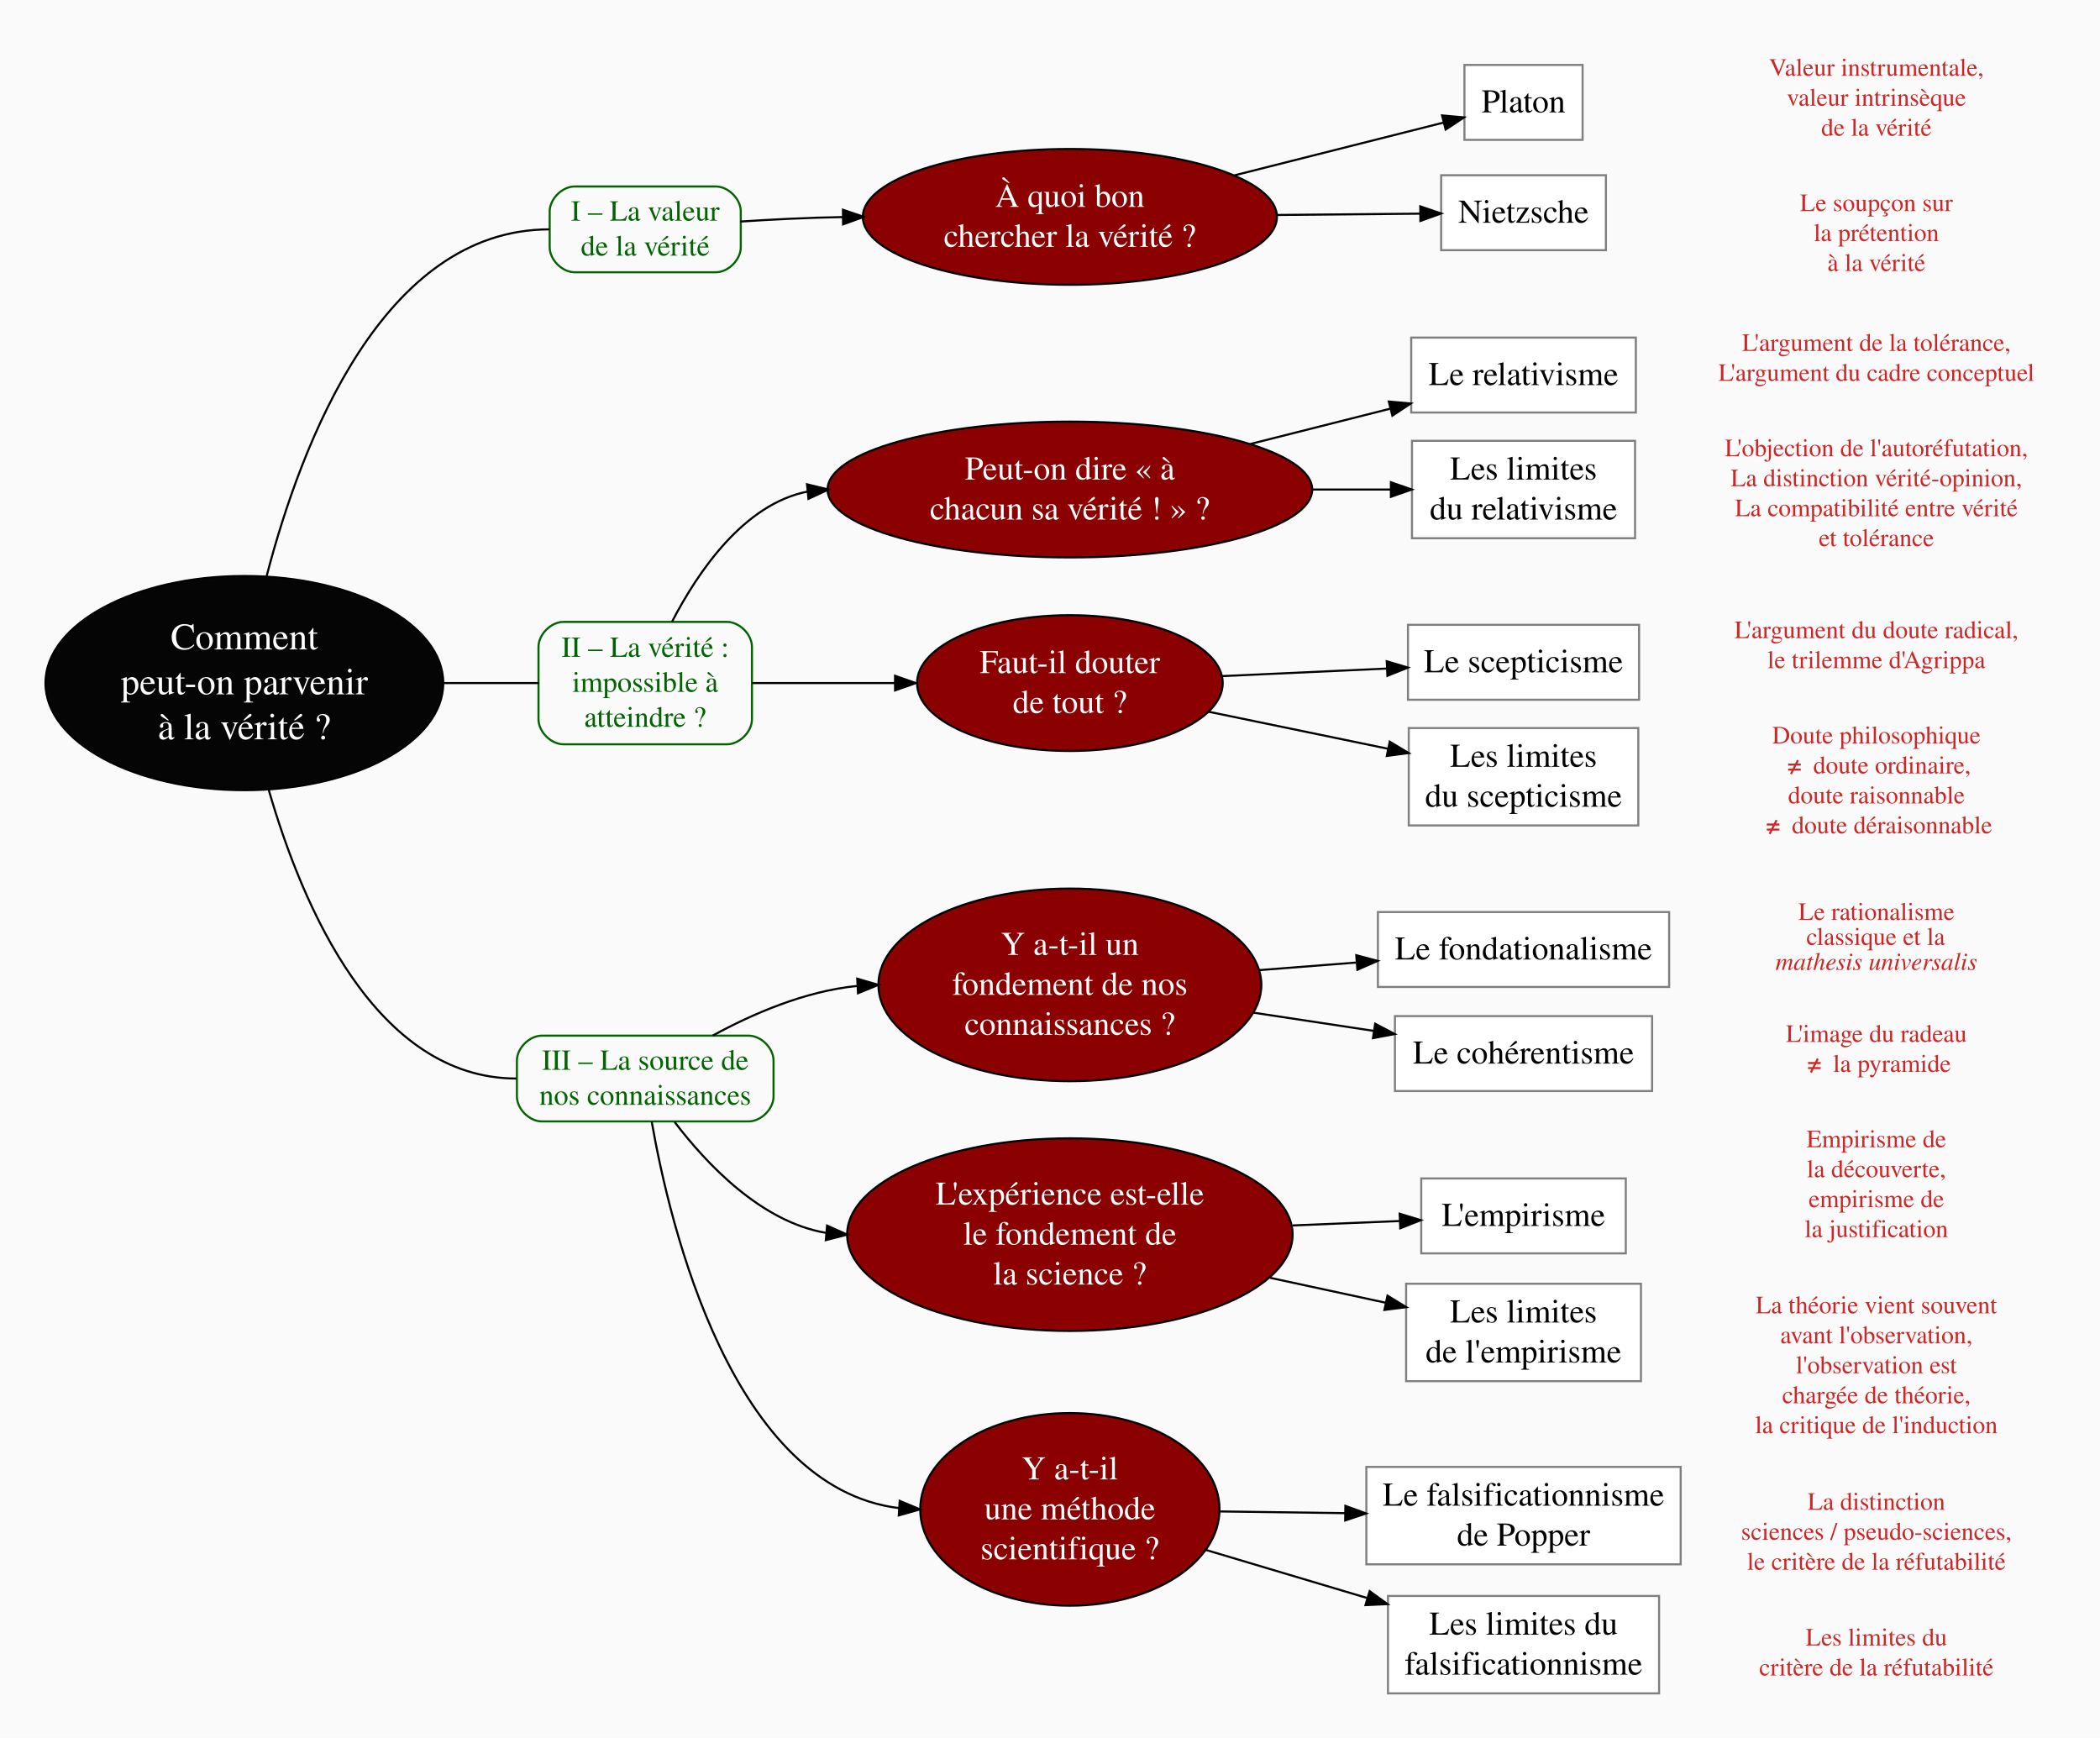
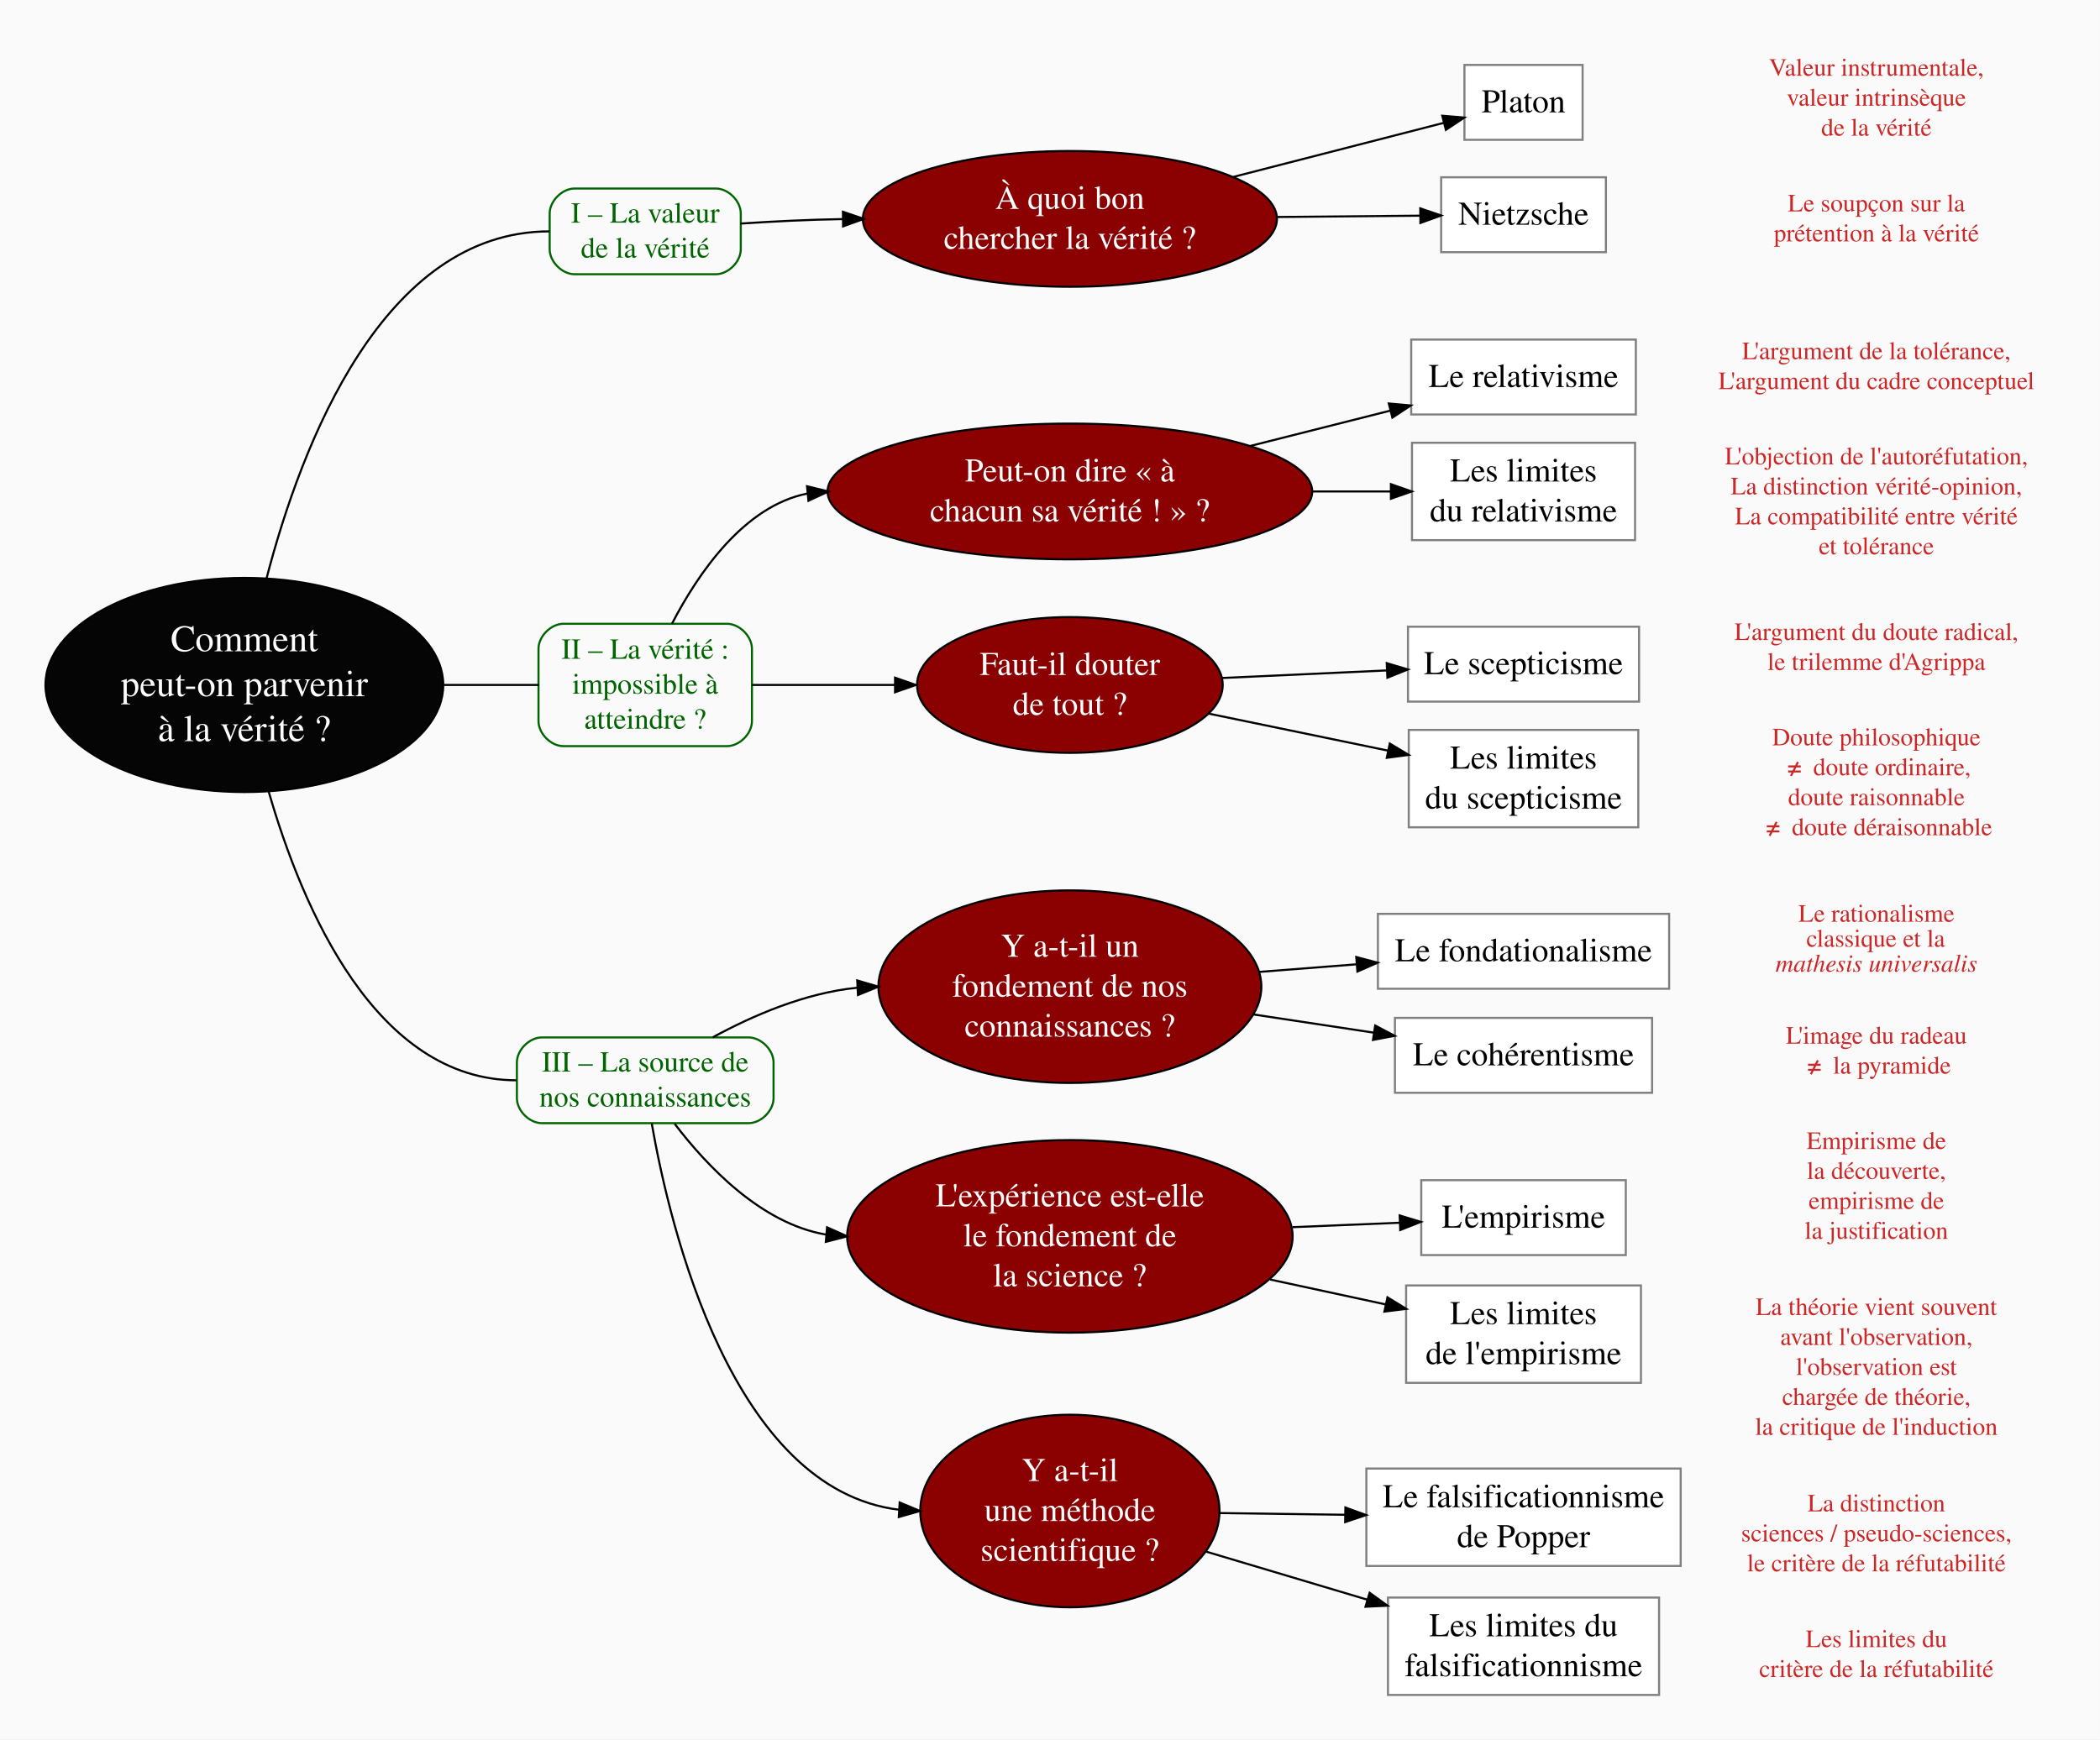
- <svg xmlns="http://www.w3.org/2000/svg" width="1009pt" height="835pt" viewBox="0.00 0.00 1008.94 835.00">
-   <g id="graph0" class="graph" transform="scale(1 1) rotate(0) translate(21.6 813.4)">
-     <polygon fill="#fafafa" stroke="transparent" points="-21.6,21.6 -21.6,-813.4 987.336,-813.4 987.336,21.6 -21.6,21.6" />
+ <svg xmlns="http://www.w3.org/2000/svg" width="1009pt" height="836pt" viewBox="0.00 0.00 1008.94 836.00">
+   <g id="graph0" class="graph" transform="scale(1 1) rotate(0) translate(21.6 814.4)">
+     <polygon fill="#fafafa" stroke="transparent" points="-21.6,21.6 -21.6,-814.4 987.336,-814.4 987.336,21.6 -21.6,21.6" />
    <g id="node1" class="node">
      <ellipse fill="#050505" stroke="#000000" cx="95.779" cy="-485.2" rx="95.558" ry="51.455" />
      <text text-anchor="middle" x="95.779" y="-501.4" font-family="Times,serif" font-size="18.00" fill="#ffffff">Comment</text>
      <text text-anchor="middle" x="95.779" y="-479.8" font-family="Times,serif" font-size="18.00" fill="#ffffff">peut-on parvenir</text>
      <text text-anchor="middle" x="95.779" y="-458.2" font-family="Times,serif" font-size="18.00" fill="#ffffff">à la vérité ?</text>
    </g>
    <g id="node2" class="node">
      <path fill="#fafafa" stroke="#006400" d="M322.296,-723.802C322.296,-723.802 254.478,-723.802 254.478,-723.802 248.478,-723.802 242.478,-717.802 242.478,-711.802 242.478,-711.802 242.478,-694.598 242.478,-694.598 242.478,-688.598 248.478,-682.598 254.478,-682.598 254.478,-682.598 322.296,-682.598 322.296,-682.598 328.296,-682.598 334.296,-688.598 334.296,-694.598 334.296,-694.598 334.296,-711.802 334.296,-711.802 334.296,-717.802 328.296,-723.802 322.296,-723.802" />
      <text text-anchor="middle" x="288.387" y="-707.4" font-family="Times,serif" font-size="14.00" fill="#006400">I – La valeur</text>
      <text text-anchor="middle" x="288.387" y="-690.6" font-family="Times,serif" font-size="14.00" fill="#006400">de la vérité</text>
    </g>
    <g id="edge1" class="edge">
      <path fill="none" stroke="#000000" d="M106.479,-536.587C123.255,-601.037 162.456,-703.2 242.387,-703.2" />
    </g>
    <g id="node3" class="node">
      <path fill="#fafafa" stroke="#006400" d="M327.666,-514.601C327.666,-514.601 249.107,-514.601 249.107,-514.601 243.107,-514.601 237.107,-508.601 237.107,-502.601 237.107,-502.601 237.107,-467.799 237.107,-467.799 237.107,-461.799 243.107,-455.799 249.107,-455.799 249.107,-455.799 327.666,-455.799 327.666,-455.799 333.666,-455.799 339.666,-461.799 339.666,-467.799 339.666,-467.799 339.666,-502.601 339.666,-502.601 339.666,-508.601 333.666,-514.601 327.666,-514.601" />
      <text text-anchor="middle" x="288.387" y="-497.8" font-family="Times,serif" font-size="14.00" fill="#006400">II – La vérité :</text>
      <text text-anchor="middle" x="288.387" y="-481" font-family="Times,serif" font-size="14.00" fill="#006400">impossible à</text>
      <text text-anchor="middle" x="288.387" y="-464.2" font-family="Times,serif" font-size="14.00" fill="#006400">atteindre ?</text>
    </g>
    <g id="edge2" class="edge">
      <path fill="none" stroke="#000000" d="M191.757,-485.2C207.021,-485.2 222.636,-485.2 237.387,-485.2" />
    </g>
    <g id="node4" class="node">
      <path fill="#fafafa" stroke="#006400" d="M338.046,-315.802C338.046,-315.802 238.728,-315.802 238.728,-315.802 232.728,-315.802 226.728,-309.802 226.728,-303.802 226.728,-303.802 226.728,-286.598 226.728,-286.598 226.728,-280.598 232.728,-274.598 238.728,-274.598 238.728,-274.598 338.046,-274.598 338.046,-274.598 344.046,-274.598 350.046,-280.598 350.046,-286.598 350.046,-286.598 350.046,-303.802 350.046,-303.802 350.046,-309.802 344.046,-315.802 338.046,-315.802" />
      <text text-anchor="middle" x="288.387" y="-299.4" font-family="Times,serif" font-size="14.00" fill="#006400">III – La source de</text>
      <text text-anchor="middle" x="288.387" y="-282.6" font-family="Times,serif" font-size="14.00" fill="#006400">nos connaissances</text>
    </g>
    <g id="edge3" class="edge">
      <path fill="none" stroke="#000000" d="M107.449,-434.034C123.669,-377.758 158.982,-295.2 226.558,-295.2" />
    </g>
    <g id="node5" class="node">
      <ellipse fill="#8b0000" stroke="#000000" cx="492.424" cy="-709.2" rx="99.475" ry="32.621" />
      <text text-anchor="middle" x="492.424" y="-714" font-family="Times,serif" font-size="16.00" fill="#ffffff">À quoi bon</text>
      <text text-anchor="middle" x="492.424" y="-694.8" font-family="Times,serif" font-size="16.00" fill="#ffffff">chercher la vérité ?</text>
    </g>
    <g id="edge7" class="edge">
      <path fill="none" stroke="#000000" d="M334.111,-706.949C349.36,-707.953 366.689,-708.838 383.242,-709.112" />
      <polygon fill="#000000" stroke="#000000" points="383.394,-712.614 393.424,-709.2 383.454,-705.614 383.394,-712.614" />
    </g>
    <g id="node6" class="node">
      <ellipse fill="#8b0000" stroke="#000000" cx="492.424" cy="-578.2" rx="116.416" ry="32.621" />
      <text text-anchor="middle" x="492.424" y="-583" font-family="Times,serif" font-size="16.00" fill="#ffffff">Peut-on dire « à</text>
      <text text-anchor="middle" x="492.424" y="-563.8" font-family="Times,serif" font-size="16.00" fill="#ffffff">chacun sa vérité ! » ?</text>
    </g>
    <g id="edge8" class="edge">
      <path fill="none" stroke="#000000" d="M301.235,-514.626C313.976,-539.211 335.98,-571.191 366.292,-577.203" />
      <polygon fill="#000000" stroke="#000000" points="366.129,-580.704 376.424,-578.2 366.815,-573.737 366.129,-580.704" />
    </g>
    <g id="node7" class="node">
      <ellipse fill="#8b0000" stroke="#000000" cx="492.424" cy="-485.2" rx="73.425" ry="32.621" />
      <text text-anchor="middle" x="492.424" y="-490" font-family="Times,serif" font-size="16.00" fill="#ffffff">Faut-il douter</text>
      <text text-anchor="middle" x="492.424" y="-470.8" font-family="Times,serif" font-size="16.00" fill="#ffffff">de tout ?</text>
    </g>
    <g id="edge9" class="edge">
      <path fill="none" stroke="#000000" d="M339.649,-485.2C360.498,-485.2 385.099,-485.2 408.255,-485.2" />
      <polygon fill="#000000" stroke="#000000" points="408.424,-488.7 418.424,-485.2 408.424,-481.7 408.424,-488.7" />
    </g>
    <g id="node8" class="node">
      <ellipse fill="#8b0000" stroke="#000000" cx="492.424" cy="-340.2" rx="91.993" ry="46.273" />
      <text text-anchor="middle" x="492.424" y="-354.6" font-family="Times,serif" font-size="16.00" fill="#ffffff">Y a-t-il un</text>
      <text text-anchor="middle" x="492.424" y="-335.4" font-family="Times,serif" font-size="16.00" fill="#ffffff">fondement de nos</text>
      <text text-anchor="middle" x="492.424" y="-316.2" font-family="Times,serif" font-size="16.00" fill="#ffffff">connaissances ?</text>
    </g>
    <g id="edge10" class="edge">
      <path fill="none" stroke="#000000" d="M320.849,-315.856C339.893,-326.253 365.072,-337.179 390.103,-339.673" />
      <polygon fill="#000000" stroke="#000000" points="390.258,-343.185 400.424,-340.2 390.615,-336.195 390.258,-343.185" />
    </g>
    <g id="node9" class="node">
      <ellipse fill="#8b0000" stroke="#000000" cx="492.424" cy="-220.2" rx="107.013" ry="46.273" />
      <text text-anchor="middle" x="492.424" y="-234.6" font-family="Times,serif" font-size="16.00" fill="#ffffff">L'expérience est-elle</text>
      <text text-anchor="middle" x="492.424" y="-215.4" font-family="Times,serif" font-size="16.00" fill="#ffffff">le fondement de</text>
      <text text-anchor="middle" x="492.424" y="-196.2" font-family="Times,serif" font-size="16.00" fill="#ffffff">la science ?</text>
    </g>
    <g id="edge11" class="edge">
      <path fill="none" stroke="#000000" d="M302.524,-274.308C317.757,-254.284 344.046,-226.341 375.16,-221.074" />
      <polygon fill="#000000" stroke="#000000" points="375.757,-224.536 385.424,-220.2 375.163,-217.561 375.757,-224.536" />
    </g>
    <g id="node10" class="node">
      <ellipse fill="#8b0000" stroke="#000000" cx="492.424" cy="-88.2" rx="71.888" ry="46.273" />
      <text text-anchor="middle" x="492.424" y="-102.6" font-family="Times,serif" font-size="16.00" fill="#ffffff">Y a-t-il</text>
      <text text-anchor="middle" x="492.424" y="-83.4" font-family="Times,serif" font-size="16.00" fill="#ffffff">une méthode</text>
      <text text-anchor="middle" x="492.424" y="-64.2" font-family="Times,serif" font-size="16.00" fill="#ffffff">scientifique ?</text>
    </g>
    <g id="edge12" class="edge">
      <path fill="none" stroke="#000000" d="M291.481,-274.595C300.269,-224.282 330.15,-98.547 410.387,-88.801" />
      <polygon fill="#000000" stroke="#000000" points="410.651,-92.291 420.424,-88.2 410.232,-85.304 410.651,-92.291" />
    </g>
    <g id="node11" class="node">
-       <polygon fill="#ffffff" stroke="#7f7f7f" points="738.775,-782.2 681.996,-782.2 681.996,-746.2 738.775,-746.2 738.775,-782.2" />
-       <text text-anchor="middle" x="710.386" y="-759.4" font-family="Times,serif" font-size="16.00" fill="#000000">Platon</text>
+       <polygon fill="#ffffff" stroke="#7f7f7f" points="738.775,-783.2 681.996,-783.2 681.996,-747.2 738.775,-747.2 738.775,-783.2" />
+       <text text-anchor="middle" x="710.386" y="-760.4" font-family="Times,serif" font-size="16.00" fill="#000000">Platon</text>
    </g>
    <g id="edge18" class="edge">
-       <path fill="none" stroke="#000000" d="M571.421,-729.134C605.709,-737.786 644.29,-747.522 672.085,-754.535" />
-       <polygon fill="#000000" stroke="#000000" points="671.256,-757.936 681.809,-756.989 672.969,-751.149 671.256,-757.936" />
+       <path fill="none" stroke="#000000" d="M570.805,-729.338C605.262,-738.191 644.16,-748.185 672.124,-755.37" />
+       <polygon fill="#000000" stroke="#000000" points="671.347,-758.784 681.904,-757.882 673.089,-752.004 671.347,-758.784" />
    </g>
    <g id="node12" class="node">
      <polygon fill="#ffffff" stroke="#7f7f7f" points="749.961,-729.2 670.811,-729.2 670.811,-693.2 749.961,-693.2 749.961,-729.2" />
      <text text-anchor="middle" x="710.386" y="-706.4" font-family="Times,serif" font-size="16.00" fill="#000000">Nietzsche</text>
    </g>
    <g id="edge19" class="edge">
      <path fill="none" stroke="#000000" d="M591.837,-710.112C615.753,-710.332 640.289,-710.557 660.788,-710.745" />
      <polygon fill="#000000" stroke="#000000" points="660.779,-714.245 670.811,-710.837 660.843,-707.245 660.779,-714.245" />
    </g>
    <g id="node13" class="node">
      <polygon fill="#ffffff" stroke="#7f7f7f" points="764.351,-651.2 656.421,-651.2 656.421,-615.2 764.351,-615.2 764.351,-651.2" />
      <text text-anchor="middle" x="710.386" y="-628.4" font-family="Times,serif" font-size="16.00" fill="#000000">Le relativisme</text>
    </g>
    <g id="edge20" class="edge">
      <path fill="none" stroke="#000000" d="M579.194,-600.096C601.639,-605.759 625.395,-611.754 646.435,-617.063" />
      <polygon fill="#000000" stroke="#000000" points="645.659,-620.477 656.211,-619.53 647.371,-613.689 645.659,-620.477" />
    </g>
    <g id="node14" class="node">
      <polygon fill="#ffffff" stroke="#7f7f7f" points="763.974,-601.602 656.798,-601.602 656.798,-554.798 763.974,-554.798 763.974,-601.602" />
      <text text-anchor="middle" x="710.386" y="-583" font-family="Times,serif" font-size="16.00" fill="#000000">Les limites</text>
      <text text-anchor="middle" x="710.386" y="-563.8" font-family="Times,serif" font-size="16.00" fill="#000000">du relativisme</text>
    </g>
    <g id="edge21" class="edge">
      <path fill="none" stroke="#000000" d="M608.743,-578.2C621.689,-578.2 634.496,-578.2 646.429,-578.2" />
      <polygon fill="#000000" stroke="#000000" points="646.672,-581.7 656.672,-578.2 646.672,-574.7 646.672,-581.7" />
    </g>
    <g id="node15" class="node">
      <polygon fill="#ffffff" stroke="#7f7f7f" points="765.904,-513.2 654.868,-513.2 654.868,-477.2 765.904,-477.2 765.904,-513.2" />
      <text text-anchor="middle" x="710.386" y="-490.4" font-family="Times,serif" font-size="16.00" fill="#000000">Le scepticisme</text>
    </g>
    <g id="edge22" class="edge">
      <path fill="none" stroke="#000000" d="M565.305,-488.544C590.975,-489.721 619.657,-491.037 644.698,-492.186" />
      <polygon fill="#000000" stroke="#000000" points="644.673,-495.689 654.823,-492.651 644.994,-488.696 644.673,-495.689" />
    </g>
    <g id="node16" class="node">
      <polygon fill="#ffffff" stroke="#7f7f7f" points="765.526,-463.602 655.245,-463.602 655.245,-416.798 765.526,-416.798 765.526,-463.602" />
      <text text-anchor="middle" x="710.386" y="-445" font-family="Times,serif" font-size="16.00" fill="#000000">Les limites</text>
      <text text-anchor="middle" x="710.386" y="-425.8" font-family="Times,serif" font-size="16.00" fill="#000000">du scepticisme</text>
    </g>
    <g id="edge23" class="edge">
      <path fill="none" stroke="#000000" d="M559.004,-471.454C586.433,-465.791 618.107,-459.252 645.371,-453.623" />
      <polygon fill="#000000" stroke="#000000" points="646.114,-457.043 655.2,-451.594 644.699,-450.188 646.114,-457.043" />
    </g>
    <g id="node17" class="node">
      <polygon fill="#ffffff" stroke="#7f7f7f" points="780.351,-375.2 640.421,-375.2 640.421,-339.2 780.351,-339.2 780.351,-375.2" />
      <text text-anchor="middle" x="710.386" y="-352.4" font-family="Times,serif" font-size="16.00" fill="#000000">Le fondationalisme</text>
    </g>
    <g id="edge24" class="edge">
      <path fill="none" stroke="#000000" d="M583.281,-347.286C598.751,-348.493 614.722,-349.739 629.9,-350.923" />
      <polygon fill="#000000" stroke="#000000" points="630.024,-354.443 640.265,-351.731 630.568,-347.464 630.024,-354.443" />
    </g>
    <g id="node18" class="node">
      <polygon fill="#ffffff" stroke="#7f7f7f" points="772.163,-325.2 648.609,-325.2 648.609,-289.2 772.163,-289.2 772.163,-325.2" />
      <text text-anchor="middle" x="710.386" y="-302.4" font-family="Times,serif" font-size="16.00" fill="#000000">Le cohérentisme</text>
    </g>
    <g id="edge25" class="edge">
      <path fill="none" stroke="#000000" d="M580.449,-326.873C599.689,-323.96 619.834,-320.91 638.363,-318.104" />
      <polygon fill="#000000" stroke="#000000" points="639.111,-321.531 648.474,-316.574 638.063,-314.61 639.111,-321.531" />
    </g>
    <g id="node19" class="node">
      <polygon fill="#ffffff" stroke="#7f7f7f" points="759.526,-247.2 661.245,-247.2 661.245,-211.2 759.526,-211.2 759.526,-247.2" />
      <text text-anchor="middle" x="710.386" y="-224.4" font-family="Times,serif" font-size="16.00" fill="#000000">L'empirisme</text>
    </g>
    <g id="edge26" class="edge">
      <path fill="none" stroke="#000000" d="M599.489,-224.621C617.152,-225.35 634.882,-226.082 650.822,-226.74" />
      <polygon fill="#000000" stroke="#000000" points="650.885,-230.246 661.02,-227.162 651.173,-223.252 650.885,-230.246" />
    </g>
    <g id="node20" class="node">
      <polygon fill="#ffffff" stroke="#7f7f7f" points="766.801,-196.602 653.971,-196.602 653.971,-149.798 766.801,-149.798 766.801,-196.602" />
      <text text-anchor="middle" x="710.386" y="-178" font-family="Times,serif" font-size="16.00" fill="#000000">Les limites</text>
      <text text-anchor="middle" x="710.386" y="-158.8" font-family="Times,serif" font-size="16.00" fill="#000000">de l'empirisme</text>
    </g>
    <g id="edge27" class="edge">
      <path fill="none" stroke="#000000" d="M588.659,-199.448C607.344,-195.419 626.536,-191.281 643.997,-187.516" />
      <polygon fill="#000000" stroke="#000000" points="645.023,-190.875 654.06,-185.346 643.547,-184.032 645.023,-190.875" />
    </g>
    <g id="node21" class="node">
      <polygon fill="#ffffff" stroke="#7f7f7f" points="785.895,-108.602 634.876,-108.602 634.876,-61.798 785.895,-61.798 785.895,-108.602" />
      <text text-anchor="middle" x="710.386" y="-90" font-family="Times,serif" font-size="16.00" fill="#000000">Le falsificationnisme</text>
      <text text-anchor="middle" x="710.386" y="-70.8" font-family="Times,serif" font-size="16.00" fill="#000000">de Popper</text>
    </g>
    <g id="edge28" class="edge">
      <path fill="none" stroke="#000000" d="M564.397,-87.209C583.703,-86.944 604.767,-86.654 624.735,-86.379" />
      <polygon fill="#000000" stroke="#000000" points="624.797,-89.879 634.748,-86.241 624.701,-82.879 624.797,-89.879" />
    </g>
    <g id="node22" class="node">
      <polygon fill="#ffffff" stroke="#7f7f7f" points="775.518,-46.602 645.253,-46.602 645.253,.202 775.518,.202 775.518,-46.602" />
      <text text-anchor="middle" x="710.386" y="-28" font-family="Times,serif" font-size="16.00" fill="#000000">Les limites du</text>
      <text text-anchor="middle" x="710.386" y="-8.8" font-family="Times,serif" font-size="16.00" fill="#000000">falsificationnisme</text>
    </g>
    <g id="edge29" class="edge">
      <path fill="none" stroke="#000000" d="M557.819,-68.698C582.173,-61.435 610.004,-53.136 635.17,-45.631" />
      <polygon fill="#000000" stroke="#000000" points="636.453,-48.9 645.036,-42.688 634.453,-42.192 636.453,-48.9" />
    </g>
    <g id="node23" class="node">
-       <path fill="#fafafa" stroke="transparent" d="M927.9,-791.9C927.9,-791.9 831.976,-791.9 831.976,-791.9 825.976,-791.9 819.976,-785.9 819.976,-779.9 819.976,-779.9 819.976,-752.5 819.976,-752.5 819.976,-746.5 825.976,-740.5 831.976,-740.5 831.976,-740.5 927.9,-740.5 927.9,-740.5 933.9,-740.5 939.9,-746.5 939.9,-752.5 939.9,-752.5 939.9,-779.9 939.9,-779.9 939.9,-785.9 933.9,-791.9 927.9,-791.9" />
-       <text text-anchor="middle" x="879.938" y="-777" font-family="Times,serif" font-size="12.00" fill="#cd2626">Valeur instrumentale,</text>
-       <text text-anchor="middle" x="879.938" y="-762.6" font-family="Times,serif" font-size="12.00" fill="#cd2626">valeur intrinsèque</text>
-       <text text-anchor="middle" x="879.938" y="-748.2" font-family="Times,serif" font-size="12.00" fill="#cd2626">de la vérité</text>
+       <path fill="#fafafa" stroke="transparent" d="M927.9,-792.9C927.9,-792.9 831.976,-792.9 831.976,-792.9 825.976,-792.9 819.976,-786.9 819.976,-780.9 819.976,-780.9 819.976,-753.5 819.976,-753.5 819.976,-747.5 825.976,-741.5 831.976,-741.5 831.976,-741.5 927.9,-741.5 927.9,-741.5 933.9,-741.5 939.9,-747.5 939.9,-753.5 939.9,-753.5 939.9,-780.9 939.9,-780.9 939.9,-786.9 933.9,-792.9 927.9,-792.9" />
+       <text text-anchor="middle" x="879.938" y="-778" font-family="Times,serif" font-size="12.00" fill="#cd2626">Valeur instrumentale,</text>
+       <text text-anchor="middle" x="879.938" y="-763.6" font-family="Times,serif" font-size="12.00" fill="#cd2626">valeur intrinsèque</text>
+       <text text-anchor="middle" x="879.938" y="-749.2" font-family="Times,serif" font-size="12.00" fill="#cd2626">de la vérité</text>
    </g>
    <g id="node24" class="node">
-       <path fill="#fafafa" stroke="transparent" d="M914.919,-726.9C914.919,-726.9 844.957,-726.9 844.957,-726.9 838.957,-726.9 832.957,-720.9 832.957,-714.9 832.957,-714.9 832.957,-687.5 832.957,-687.5 832.957,-681.5 838.957,-675.5 844.957,-675.5 844.957,-675.5 914.919,-675.5 914.919,-675.5 920.919,-675.5 926.919,-681.5 926.919,-687.5 926.919,-687.5 926.919,-714.9 926.919,-714.9 926.919,-720.9 920.919,-726.9 914.919,-726.9" />
-       <text text-anchor="middle" x="879.938" y="-712" font-family="Times,serif" font-size="12.00" fill="#cd2626">Le soupçon sur</text>
-       <text text-anchor="middle" x="879.938" y="-697.6" font-family="Times,serif" font-size="12.00" fill="#cd2626">la prétention</text>
-       <text text-anchor="middle" x="879.938" y="-683.2" font-family="Times,serif" font-size="12.00" fill="#cd2626">à la vérité</text>
+       <path fill="#fafafa" stroke="transparent" d="M927.546,-727.5C927.546,-727.5 832.33,-727.5 832.33,-727.5 826.33,-727.5 820.33,-721.5 820.33,-715.5 820.33,-715.5 820.33,-702.899 820.33,-702.899 820.33,-696.899 826.33,-690.899 832.33,-690.899 832.33,-690.899 927.546,-690.899 927.546,-690.899 933.546,-690.899 939.546,-696.899 939.546,-702.899 939.546,-702.899 939.546,-715.5 939.546,-715.5 939.546,-721.5 933.546,-727.5 927.546,-727.5" />
+       <text text-anchor="middle" x="879.938" y="-712.8" font-family="Times,serif" font-size="12.00" fill="#cd2626">Le soupçon sur la</text>
+       <text text-anchor="middle" x="879.938" y="-698.4" font-family="Times,serif" font-size="12.00" fill="#cd2626">prétention à la vérité</text>
    </g>
    <g id="node25" class="node">
-       <path fill="#fafafa" stroke="transparent" d="M953.534,-659.5C953.534,-659.5 806.342,-659.5 806.342,-659.5 800.342,-659.5 794.342,-653.5 794.342,-647.5 794.342,-647.5 794.342,-634.899 794.342,-634.899 794.342,-628.899 800.342,-622.899 806.342,-622.899 806.342,-622.899 953.534,-622.899 953.534,-622.899 959.534,-622.899 965.534,-628.899 965.534,-634.899 965.534,-634.899 965.534,-647.5 965.534,-647.5 965.534,-653.5 959.534,-659.5 953.534,-659.5" />
-       <text text-anchor="middle" x="879.938" y="-644.8" font-family="Times,serif" font-size="12.00" fill="#cd2626">L'argument de la tolérance,</text>
-       <text text-anchor="middle" x="879.938" y="-630.4" font-family="Times,serif" font-size="12.00" fill="#cd2626">L'argument du cadre conceptuel</text>
+       <path fill="#fafafa" stroke="transparent" d="M953.534,-656.5C953.534,-656.5 806.342,-656.5 806.342,-656.5 800.342,-656.5 794.342,-650.5 794.342,-644.5 794.342,-644.5 794.342,-631.899 794.342,-631.899 794.342,-625.899 800.342,-619.899 806.342,-619.899 806.342,-619.899 953.534,-619.899 953.534,-619.899 959.534,-619.899 965.534,-625.899 965.534,-631.899 965.534,-631.899 965.534,-644.5 965.534,-644.5 965.534,-650.5 959.534,-656.5 953.534,-656.5" />
+       <text text-anchor="middle" x="879.938" y="-641.8" font-family="Times,serif" font-size="12.00" fill="#cd2626">L'argument de la tolérance,</text>
+       <text text-anchor="middle" x="879.938" y="-627.4" font-family="Times,serif" font-size="12.00" fill="#cd2626">L'argument du cadre conceptuel</text>
    </g>
    <g id="node26" class="node">
-       <path fill="#fafafa" stroke="transparent" d="M951.714,-608.801C951.714,-608.801 808.162,-608.801 808.162,-608.801 802.162,-608.801 796.162,-602.801 796.162,-596.801 796.162,-596.801 796.162,-555.599 796.162,-555.599 796.162,-549.599 802.162,-543.599 808.162,-543.599 808.162,-543.599 951.714,-543.599 951.714,-543.599 957.714,-543.599 963.714,-549.599 963.714,-555.599 963.714,-555.599 963.714,-596.801 963.714,-596.801 963.714,-602.801 957.714,-608.801 951.714,-608.801" />
-       <text text-anchor="middle" x="879.938" y="-594.2" font-family="Times,serif" font-size="12.00" fill="#cd2626">L'objection de l'autoréfutation,</text>
-       <text text-anchor="middle" x="879.938" y="-579.8" font-family="Times,serif" font-size="12.00" fill="#cd2626">La distinction vérité-opinion,</text>
-       <text text-anchor="middle" x="879.938" y="-565.4" font-family="Times,serif" font-size="12.00" fill="#cd2626">La compatibilité entre vérité</text>
-       <text text-anchor="middle" x="879.938" y="-551" font-family="Times,serif" font-size="12.00" fill="#cd2626">et tolérance</text>
+       <path fill="#fafafa" stroke="transparent" d="M951.714,-605.801C951.714,-605.801 808.162,-605.801 808.162,-605.801 802.162,-605.801 796.162,-599.801 796.162,-593.801 796.162,-593.801 796.162,-552.599 796.162,-552.599 796.162,-546.599 802.162,-540.599 808.162,-540.599 808.162,-540.599 951.714,-540.599 951.714,-540.599 957.714,-540.599 963.714,-546.599 963.714,-552.599 963.714,-552.599 963.714,-593.801 963.714,-593.801 963.714,-599.801 957.714,-605.801 951.714,-605.801" />
+       <text text-anchor="middle" x="879.938" y="-591.2" font-family="Times,serif" font-size="12.00" fill="#cd2626">L'objection de l'autoréfutation,</text>
+       <text text-anchor="middle" x="879.938" y="-576.8" font-family="Times,serif" font-size="12.00" fill="#cd2626">La distinction vérité-opinion,</text>
+       <text text-anchor="middle" x="879.938" y="-562.4" font-family="Times,serif" font-size="12.00" fill="#cd2626">La compatibilité entre vérité</text>
+       <text text-anchor="middle" x="879.938" y="-548" font-family="Times,serif" font-size="12.00" fill="#cd2626">et tolérance</text>
    </g>
    <g id="node27" class="node">
      <path fill="#fafafa" stroke="transparent" d="M945.888,-521.5C945.888,-521.5 813.988,-521.5 813.988,-521.5 807.988,-521.5 801.988,-515.5 801.988,-509.5 801.988,-509.5 801.988,-496.899 801.988,-496.899 801.988,-490.899 807.988,-484.899 813.988,-484.899 813.988,-484.899 945.888,-484.899 945.888,-484.899 951.888,-484.899 957.888,-490.899 957.888,-496.899 957.888,-496.899 957.888,-509.5 957.888,-509.5 957.888,-515.5 951.888,-521.5 945.888,-521.5" />
      <text text-anchor="middle" x="879.938" y="-506.8" font-family="Times,serif" font-size="12.00" fill="#cd2626">L'argument du doute radical,</text>
      <text text-anchor="middle" x="879.938" y="-492.4" font-family="Times,serif" font-size="12.00" fill="#cd2626">le trilemme d'Agrippa</text>
    </g>
    <g id="node28" class="node">
      <path fill="#fafafa" stroke="transparent" d="M930.565,-470.801C930.565,-470.801 829.311,-470.801 829.311,-470.801 823.311,-470.801 817.311,-464.801 817.311,-458.801 817.311,-458.801 817.311,-417.599 817.311,-417.599 817.311,-411.599 823.311,-405.599 829.311,-405.599 829.311,-405.599 930.565,-405.599 930.565,-405.599 936.565,-405.599 942.565,-411.599 942.565,-417.599 942.565,-417.599 942.565,-458.801 942.565,-458.801 942.565,-464.801 936.565,-470.801 930.565,-470.801" />
      <text text-anchor="middle" x="879.938" y="-456.2" font-family="Times,serif" font-size="12.00" fill="#cd2626">Doute philosophique</text>
      <text text-anchor="middle" x="879.938" y="-441.8" font-family="Times,serif" font-size="12.00" fill="#cd2626">≠ doute ordinaire,</text>
      <text text-anchor="middle" x="879.938" y="-427.4" font-family="Times,serif" font-size="12.00" fill="#cd2626"> doute raisonnable</text>
      <text text-anchor="middle" x="879.938" y="-413" font-family="Times,serif" font-size="12.00" fill="#cd2626">≠ doute déraisonnable</text>
    </g>
    <g id="node29" class="node">
      <path fill="#fafafa" stroke="transparent" d="M924.416,-385.2C924.416,-385.2 835.46,-385.2 835.46,-385.2 829.46,-385.2 823.46,-379.2 823.46,-373.2 823.46,-373.2 823.46,-353.2 823.46,-353.2 823.46,-347.2 829.46,-341.2 835.46,-341.2 835.46,-341.2 924.416,-341.2 924.416,-341.2 930.416,-341.2 936.416,-347.2 936.416,-353.2 936.416,-353.2 936.416,-373.2 936.416,-373.2 936.416,-379.2 930.416,-385.2 924.416,-385.2" />
      <text text-anchor="start" x="842.451" y="-371.4" font-family="Times,serif" font-size="12.00" fill="#cd2626">Le rationalisme</text>
      <text text-anchor="start" x="846.284" y="-359.4" font-family="Times,serif" font-size="12.00" fill="#cd2626">classique et la</text>
      <text text-anchor="start" x="831.449" y="-347.4" font-family="Times,serif" font-style="italic" font-size="12.00" fill="#cd2626">mathesis universalis</text>
    </g>
    <g id="node30" class="node">
      <path fill="#fafafa" stroke="transparent" d="M921.063,-327.5C921.063,-327.5 838.813,-327.5 838.813,-327.5 832.813,-327.5 826.813,-321.5 826.813,-315.5 826.813,-315.5 826.813,-302.899 826.813,-302.899 826.813,-296.899 832.813,-290.899 838.813,-290.899 838.813,-290.899 921.063,-290.899 921.063,-290.899 927.063,-290.899 933.063,-296.899 933.063,-302.899 933.063,-302.899 933.063,-315.5 933.063,-315.5 933.063,-321.5 927.063,-327.5 921.063,-327.5" />
      <text text-anchor="middle" x="879.938" y="-312.8" font-family="Times,serif" font-size="12.00" fill="#cd2626">L'image du radeau</text>
      <text text-anchor="middle" x="879.938" y="-298.4" font-family="Times,serif" font-size="12.00" fill="#cd2626">≠ la pyramide</text>
    </g>
    <g id="node31" class="node">
      <path fill="#fafafa" stroke="transparent" d="M910.423,-276.801C910.423,-276.801 849.452,-276.801 849.452,-276.801 843.452,-276.801 837.452,-270.801 837.452,-264.801 837.452,-264.801 837.452,-223.599 837.452,-223.599 837.452,-217.599 843.452,-211.599 849.452,-211.599 849.452,-211.599 910.423,-211.599 910.423,-211.599 916.423,-211.599 922.423,-217.599 922.423,-223.599 922.423,-223.599 922.423,-264.801 922.423,-264.801 922.423,-270.801 916.423,-276.801 910.423,-276.801" />
      <text text-anchor="middle" x="879.938" y="-262.2" font-family="Times,serif" font-size="12.00" fill="#cd2626">Empirisme de</text>
      <text text-anchor="middle" x="879.938" y="-247.8" font-family="Times,serif" font-size="12.00" fill="#cd2626">la découverte,</text>
      <text text-anchor="middle" x="879.938" y="-233.4" font-family="Times,serif" font-size="12.00" fill="#cd2626">empirisme de</text>
      <text text-anchor="middle" x="879.938" y="-219" font-family="Times,serif" font-size="12.00" fill="#cd2626">la justification</text>
    </g>
    <g id="node32" class="node">
      <path fill="#fafafa" stroke="transparent" d="M935.24,-197.2C935.24,-197.2 824.636,-197.2 824.636,-197.2 818.636,-197.2 812.636,-191.2 812.636,-185.2 812.636,-185.2 812.636,-129.2 812.636,-129.2 812.636,-123.2 818.636,-117.2 824.636,-117.2 824.636,-117.2 935.24,-117.2 935.24,-117.2 941.24,-117.2 947.24,-123.2 947.24,-129.2 947.24,-129.2 947.24,-185.2 947.24,-185.2 947.24,-191.2 941.24,-197.2 935.24,-197.2" />
      <text text-anchor="middle" x="879.938" y="-182.4" font-family="Times,serif" font-size="12.00" fill="#cd2626">La théorie vient souvent</text>
      <text text-anchor="middle" x="879.938" y="-168" font-family="Times,serif" font-size="12.00" fill="#cd2626">avant l'observation,</text>
      <text text-anchor="middle" x="879.938" y="-153.6" font-family="Times,serif" font-size="12.00" fill="#cd2626">l'observation est</text>
      <text text-anchor="middle" x="879.938" y="-139.2" font-family="Times,serif" font-size="12.00" fill="#cd2626">chargée de théorie,</text>
      <text text-anchor="middle" x="879.938" y="-124.8" font-family="Times,serif" font-size="12.00" fill="#cd2626">la critique de l'induction</text>
    </g>
    <g id="node33" class="node">
      <path fill="#fafafa" stroke="transparent" d="M941.213,-102.9C941.213,-102.9 818.663,-102.9 818.663,-102.9 812.663,-102.9 806.663,-96.9 806.663,-90.9 806.663,-90.9 806.663,-63.5 806.663,-63.5 806.663,-57.5 812.663,-51.5 818.663,-51.5 818.663,-51.5 941.213,-51.5 941.213,-51.5 947.213,-51.5 953.213,-57.5 953.213,-63.5 953.213,-63.5 953.213,-90.9 953.213,-90.9 953.213,-96.9 947.213,-102.9 941.213,-102.9" />
      <text text-anchor="middle" x="879.938" y="-88" font-family="Times,serif" font-size="12.00" fill="#cd2626">La distinction</text>
      <text text-anchor="middle" x="879.938" y="-73.6" font-family="Times,serif" font-size="12.00" fill="#cd2626">sciences / pseudo-sciences,</text>
      <text text-anchor="middle" x="879.938" y="-59.2" font-family="Times,serif" font-size="12.00" fill="#cd2626">le critère de la réfutabilité</text>
    </g>
    <g id="node34" class="node">
      <path fill="#fafafa" stroke="transparent" d="M935.032,-37.501C935.032,-37.501 824.844,-37.501 824.844,-37.501 818.844,-37.501 812.844,-31.5 812.844,-25.5 812.844,-25.5 812.844,-12.899 812.844,-12.899 812.844,-6.899 818.844,-.899 824.844,-.899 824.844,-.899 935.032,-.899 935.032,-.899 941.032,-.899 947.032,-6.899 947.032,-12.899 947.032,-12.899 947.032,-25.5 947.032,-25.5 947.032,-31.5 941.032,-37.501 935.032,-37.501" />
      <text text-anchor="middle" x="879.938" y="-22.8" font-family="Times,serif" font-size="12.00" fill="#cd2626">Les limites du </text>
      <text text-anchor="middle" x="879.938" y="-8.4" font-family="Times,serif" font-size="12.00" fill="#cd2626">critère de la réfutabilité</text>
    </g>
  </g>
</svg>
